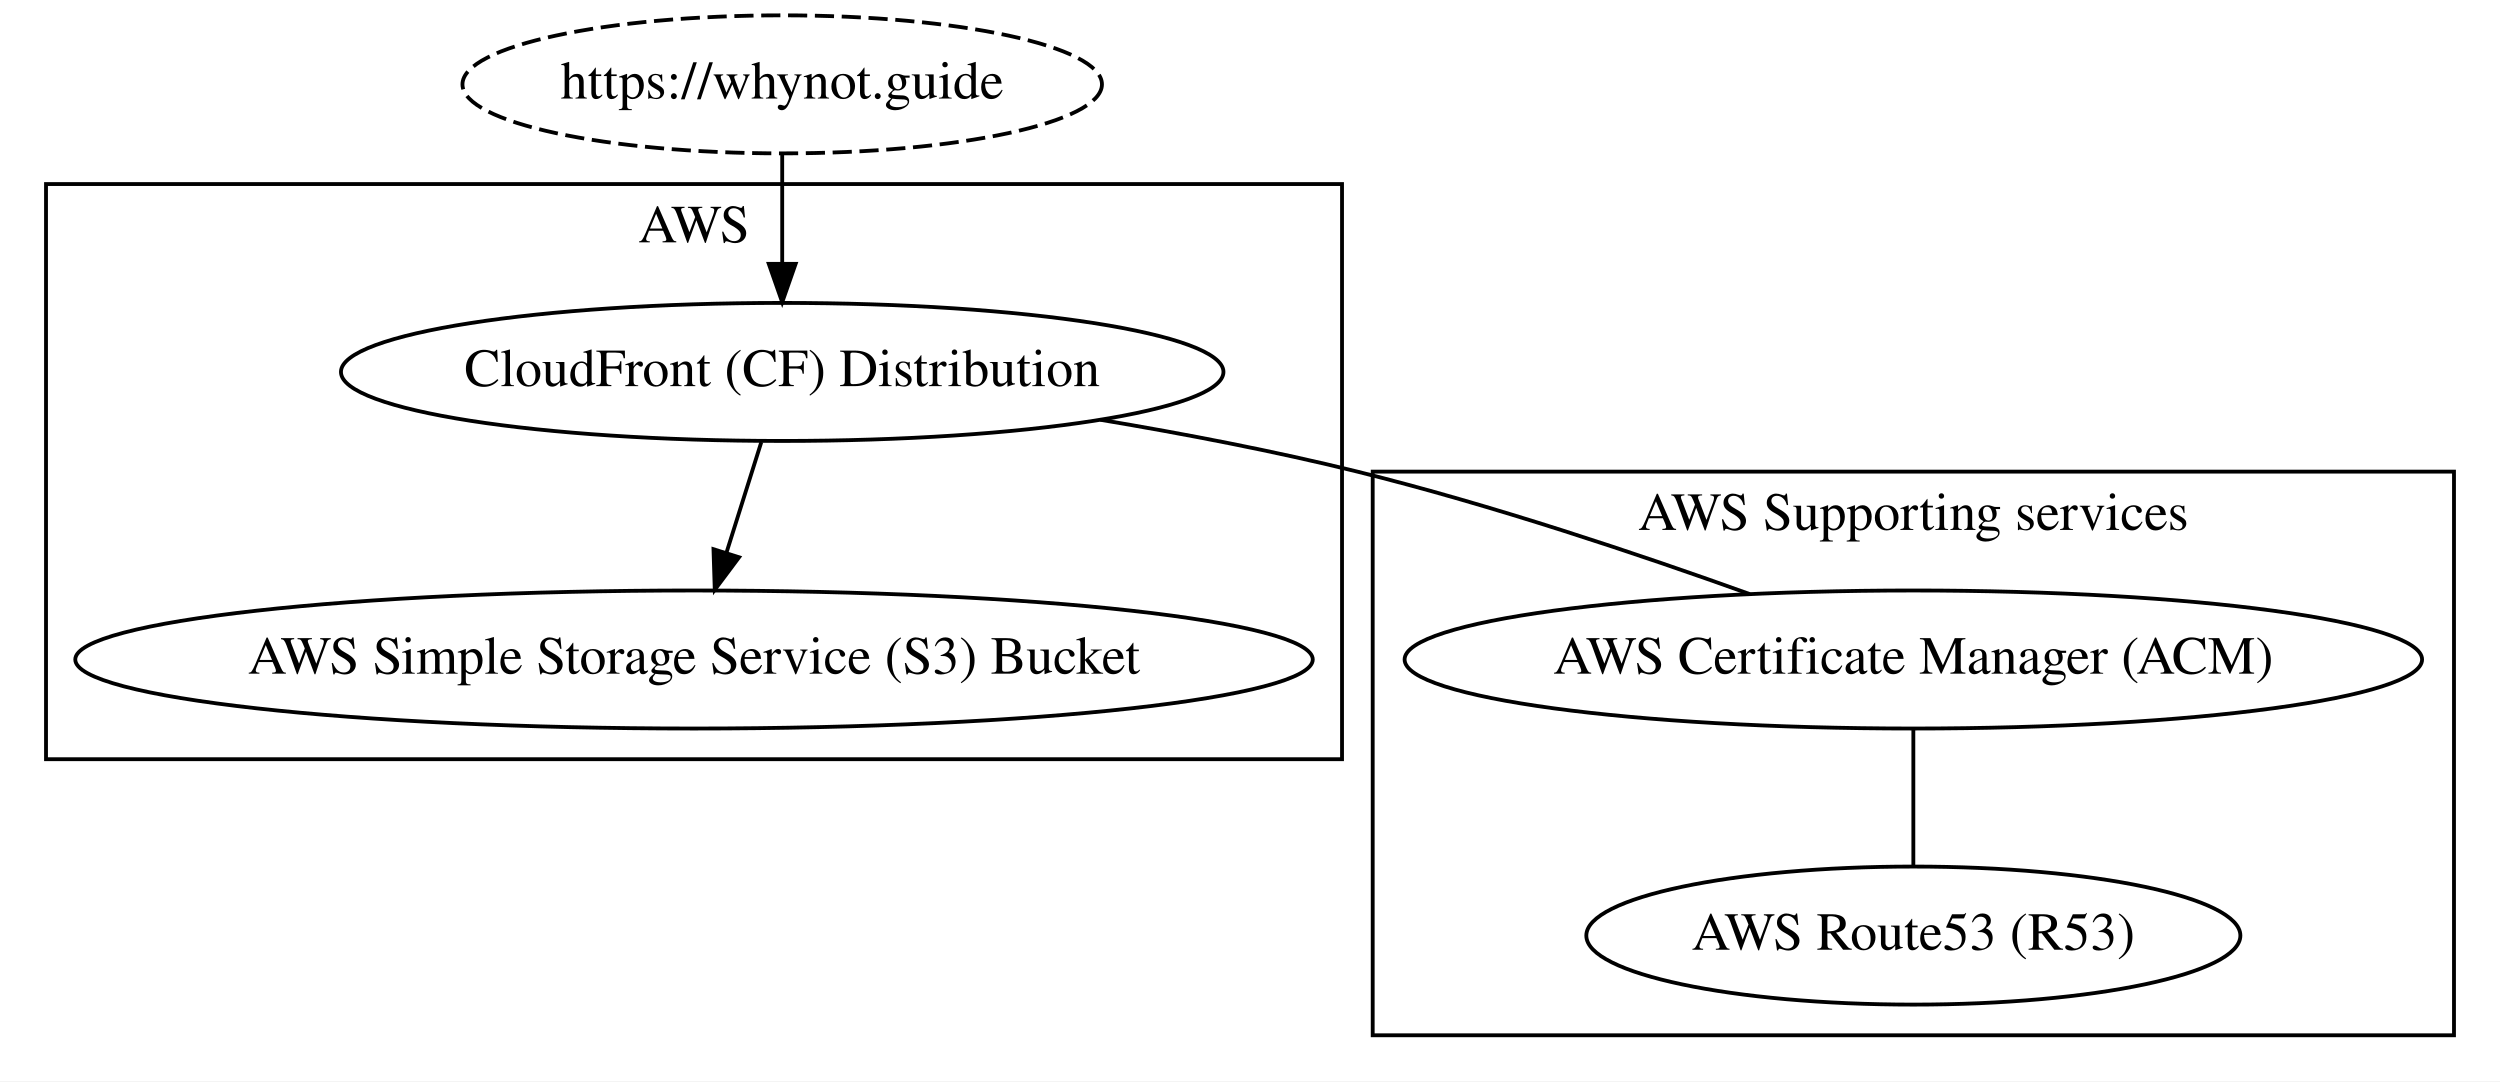
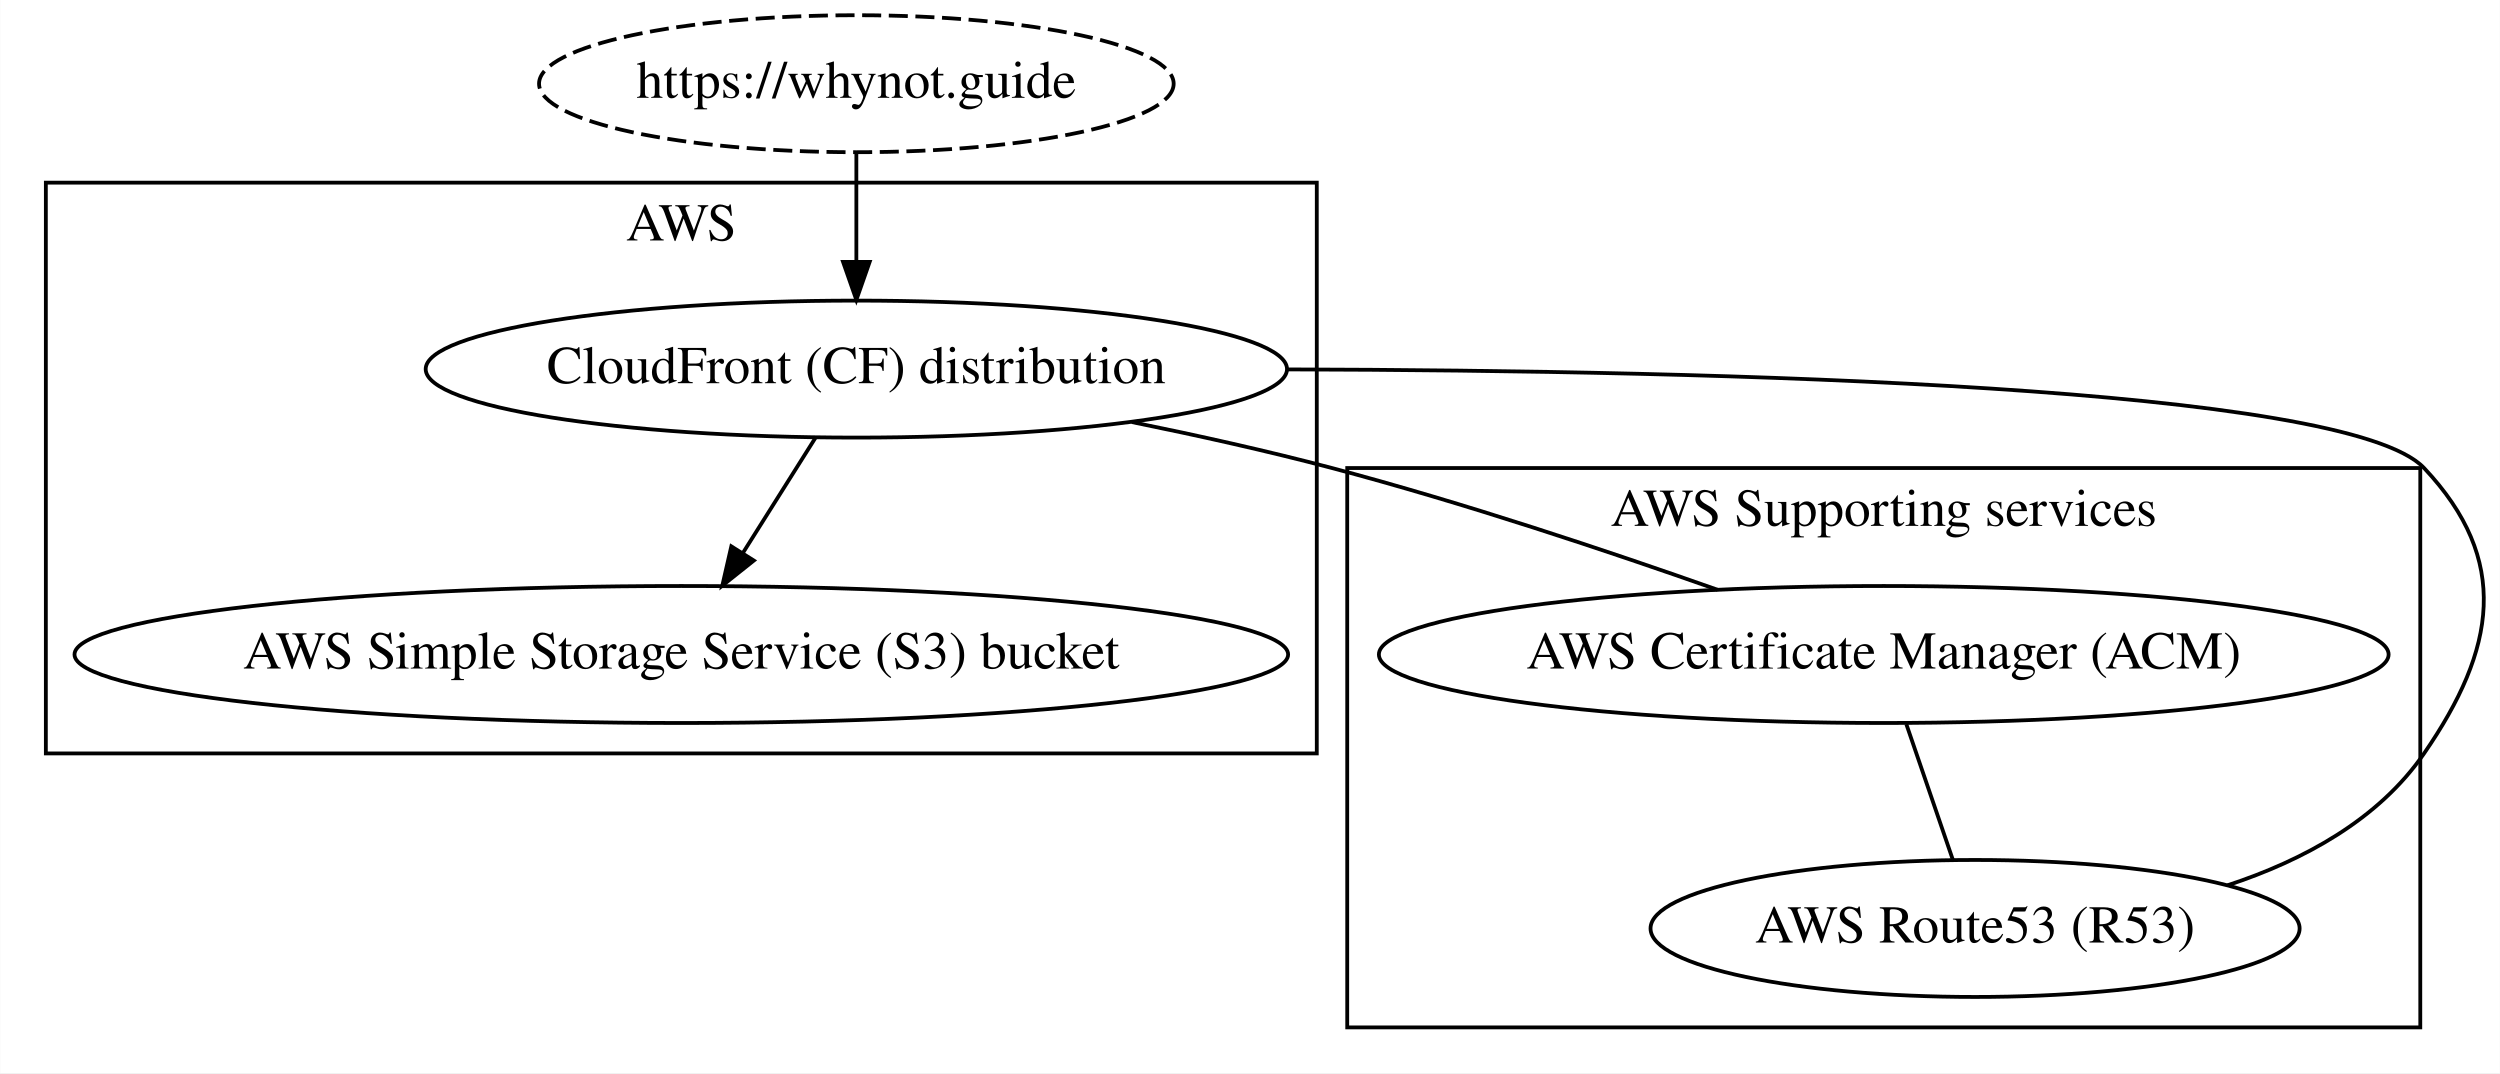
- <svg xmlns="http://www.w3.org/2000/svg" width="652pt" height="282pt" viewBox="0.00 0.00 652.00 282.00">
+ <svg xmlns="http://www.w3.org/2000/svg" width="657pt" height="282pt" viewBox="0.00 0.00 656.90 282.00">
  <g id="graph0" class="graph" transform="scale(1 1) rotate(0) translate(4 278)">
-     <polygon fill="white" stroke="transparent" points="-4,4 -4,-278 648,-278 648,4 -4,4" />
+     <polygon fill="white" stroke="transparent" points="-4,4 -4,-278 652.9,-278 652.9,4 -4,4" />
    <g id="clust1" class="cluster">
-       <polygon fill="none" stroke="black" points="8,-80 8,-230 346,-230 346,-80 8,-80" />
-       <text text-anchor="middle" x="177" y="-214.8" font-family="Times,serif" font-size="14.00">AWS</text>
+       <polygon fill="none" stroke="black" points="8,-80 8,-230 342,-230 342,-80 8,-80" />
+       <text text-anchor="middle" x="175" y="-214.8" font-family="Times,serif" font-size="14.00">AWS</text>
    </g>
    <g id="clust2" class="cluster">
-       <polygon fill="none" stroke="black" points="354,-8 354,-155 636,-155 636,-8 354,-8" />
-       <text text-anchor="middle" x="495" y="-139.8" font-family="Times,serif" font-size="14.00">AWS Supporting services</text>
+       <polygon fill="none" stroke="black" points="350,-8 350,-155 632,-155 632,-8 350,-8" />
+       <text text-anchor="middle" x="491" y="-139.8" font-family="Times,serif" font-size="14.00">AWS Supporting services</text>
    </g>
    <g id="node1" class="node">
-       <ellipse fill="none" stroke="black" stroke-dasharray="5,2" cx="200" cy="-256" rx="83.39" ry="18" />
-       <text text-anchor="middle" x="200" y="-252.3" font-family="Times,serif" font-size="14.00">https://whynot.guide</text>
+       <ellipse fill="none" stroke="black" stroke-dasharray="5,2" cx="221" cy="-256" rx="83.39" ry="18" />
+       <text text-anchor="middle" x="221" y="-252.3" font-family="Times,serif" font-size="14.00">https://whynot.guide</text>
    </g>
    <g id="node2" class="node">
-       <ellipse fill="none" stroke="black" cx="200" cy="-181" rx="115.08" ry="18" />
-       <text text-anchor="middle" x="200" y="-177.3" font-family="Times,serif" font-size="14.00">CloudFront (CF) Distribution</text>
+       <ellipse fill="none" stroke="black" cx="221" cy="-181" rx="113.18" ry="18" />
+       <text text-anchor="middle" x="221" y="-177.3" font-family="Times,serif" font-size="14.00">CloudFront (CF) distribution</text>
    </g>
    <g id="edge3" class="edge">
-       <path fill="none" stroke="black" d="M200,-237.7C200,-229.25 200,-218.87 200,-209.37" />
-       <polygon fill="black" stroke="black" points="203.5,-209.18 200,-199.18 196.5,-209.18 203.5,-209.18" />
+       <path fill="none" stroke="black" d="M221,-237.7C221,-229.25 221,-218.87 221,-209.37" />
+       <polygon fill="black" stroke="black" points="224.5,-209.18 221,-199.18 217.5,-209.18 224.5,-209.18" />
    </g>
    <g id="node3" class="node">
-       <ellipse fill="none" stroke="black" cx="177" cy="-106" rx="161.37" ry="18" />
-       <text text-anchor="middle" x="177" y="-102.3" font-family="Times,serif" font-size="14.00">AWS Simple Storage Service (S3) Bucket</text>
+       <ellipse fill="none" stroke="black" cx="175" cy="-106" rx="159.47" ry="18" />
+       <text text-anchor="middle" x="175" y="-102.3" font-family="Times,serif" font-size="14.00">AWS Simple Storage Service (S3) bucket</text>
    </g>
    <g id="edge1" class="edge">
-       <path fill="none" stroke="black" d="M194.55,-162.7C191.83,-154.06 188.48,-143.42 185.43,-133.76" />
-       <polygon fill="black" stroke="black" points="188.75,-132.66 182.41,-124.18 182.08,-134.77 188.75,-132.66" />
+       <path fill="none" stroke="black" d="M210.33,-163.07C204.62,-154.01 197.48,-142.67 191.11,-132.57" />
+       <polygon fill="black" stroke="black" points="194.06,-130.69 185.77,-124.09 188.14,-134.42 194.06,-130.69" />
    </g>
    <g id="node4" class="node">
-       <ellipse fill="none" stroke="black" cx="495" cy="-106" rx="132.68" ry="18" />
-       <text text-anchor="middle" x="495" y="-102.3" font-family="Times,serif" font-size="14.00">AWS Certificate Manager (ACM)</text>
+       <ellipse fill="none" stroke="black" cx="491" cy="-106" rx="132.68" ry="18" />
+       <text text-anchor="middle" x="491" y="-102.3" font-family="Times,serif" font-size="14.00">AWS Certificate Manager (ACM)</text>
    </g>
    <g id="edge4" class="edge">
-       <path fill="none" stroke="black" d="M282.99,-168.52C304.92,-164.85 328.47,-160.32 350,-155 385.01,-146.34 423.74,-133.34 452.37,-123.05" />
+       <path fill="none" stroke="black" d="M293.4,-167.08C310.72,-163.56 329.1,-159.47 346,-155 380.48,-145.88 418.75,-133.09 447.32,-123.01" />
    </g>
    <g id="node5" class="node">
-       <ellipse fill="none" stroke="black" cx="495" cy="-34" rx="85.29" ry="18" />
-       <text text-anchor="middle" x="495" y="-30.3" font-family="Times,serif" font-size="14.00">AWS Route53 (R53)</text>
+       <ellipse fill="none" stroke="black" cx="515" cy="-34" rx="85.29" ry="18" />
+       <text text-anchor="middle" x="515" y="-30.3" font-family="Times,serif" font-size="14.00">AWS Route53 (R53)</text>
+     </g>
+     <g id="edge5" class="edge">
+       <path fill="none" stroke="black" d="M334.32,-180.92C449.19,-180.64 612.85,-176.41 633,-155 655.85,-130.73 651.91,-107.45 633,-80 621,-62.58 601.28,-51.89 581.36,-45.35" />
    </g>
    <g id="edge2" class="edge">
-       <path fill="none" stroke="black" d="M495,-87.7C495,-76.85 495,-62.92 495,-52.1" />
+       <path fill="none" stroke="black" d="M496.93,-87.7C500.65,-76.85 505.43,-62.92 509.14,-52.1" />
    </g>
  </g>
</svg>
